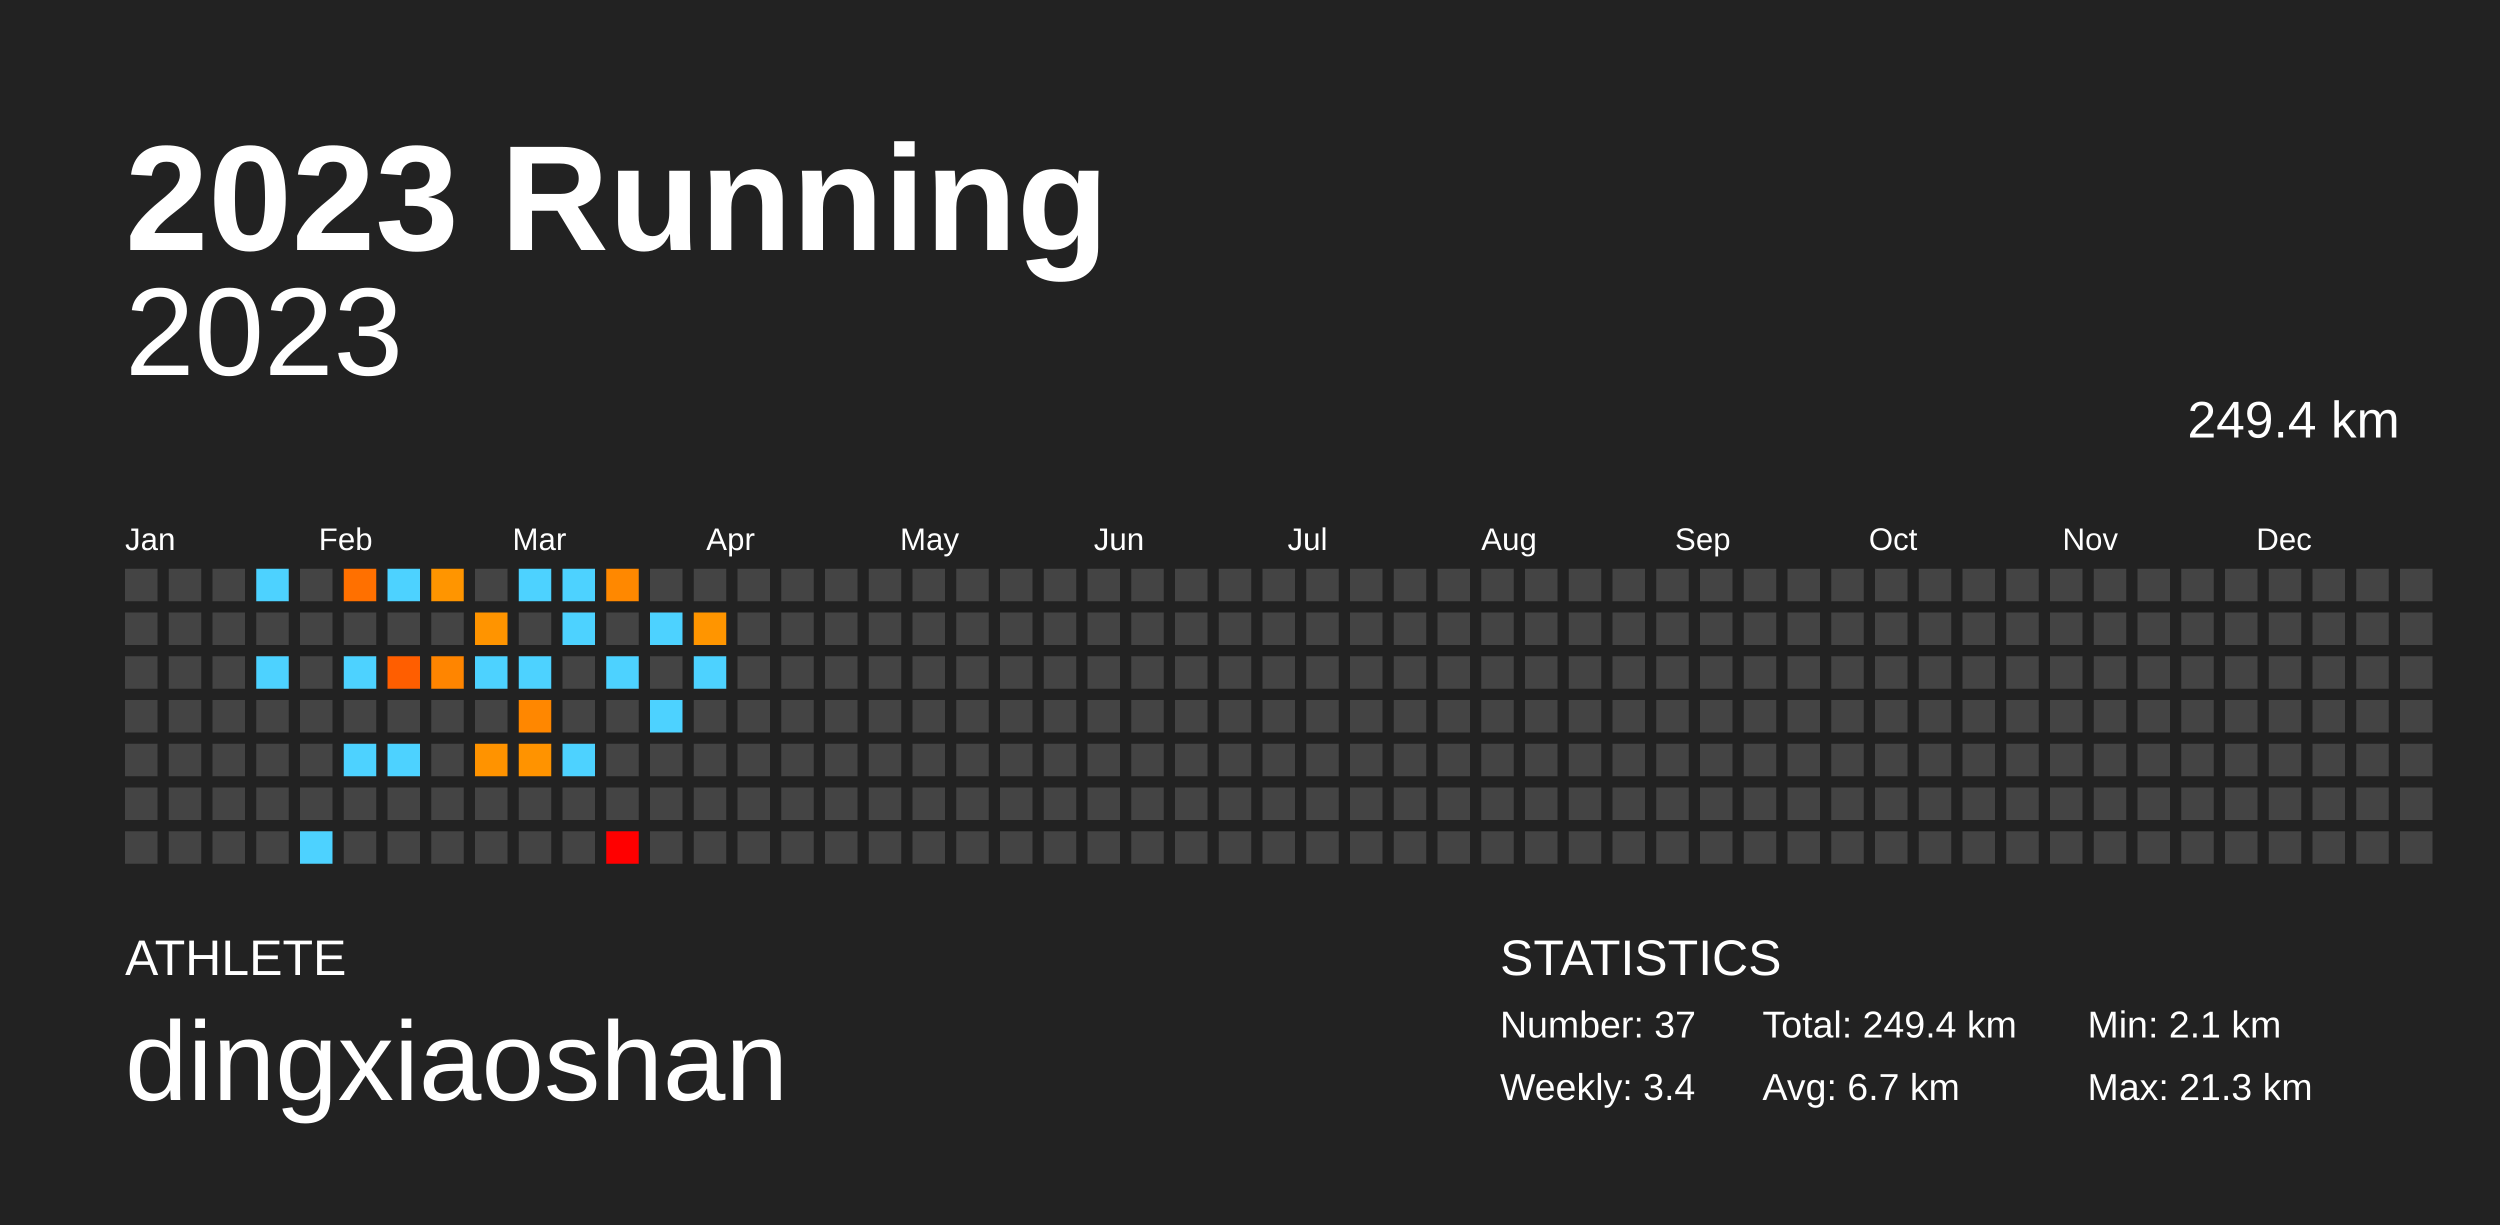
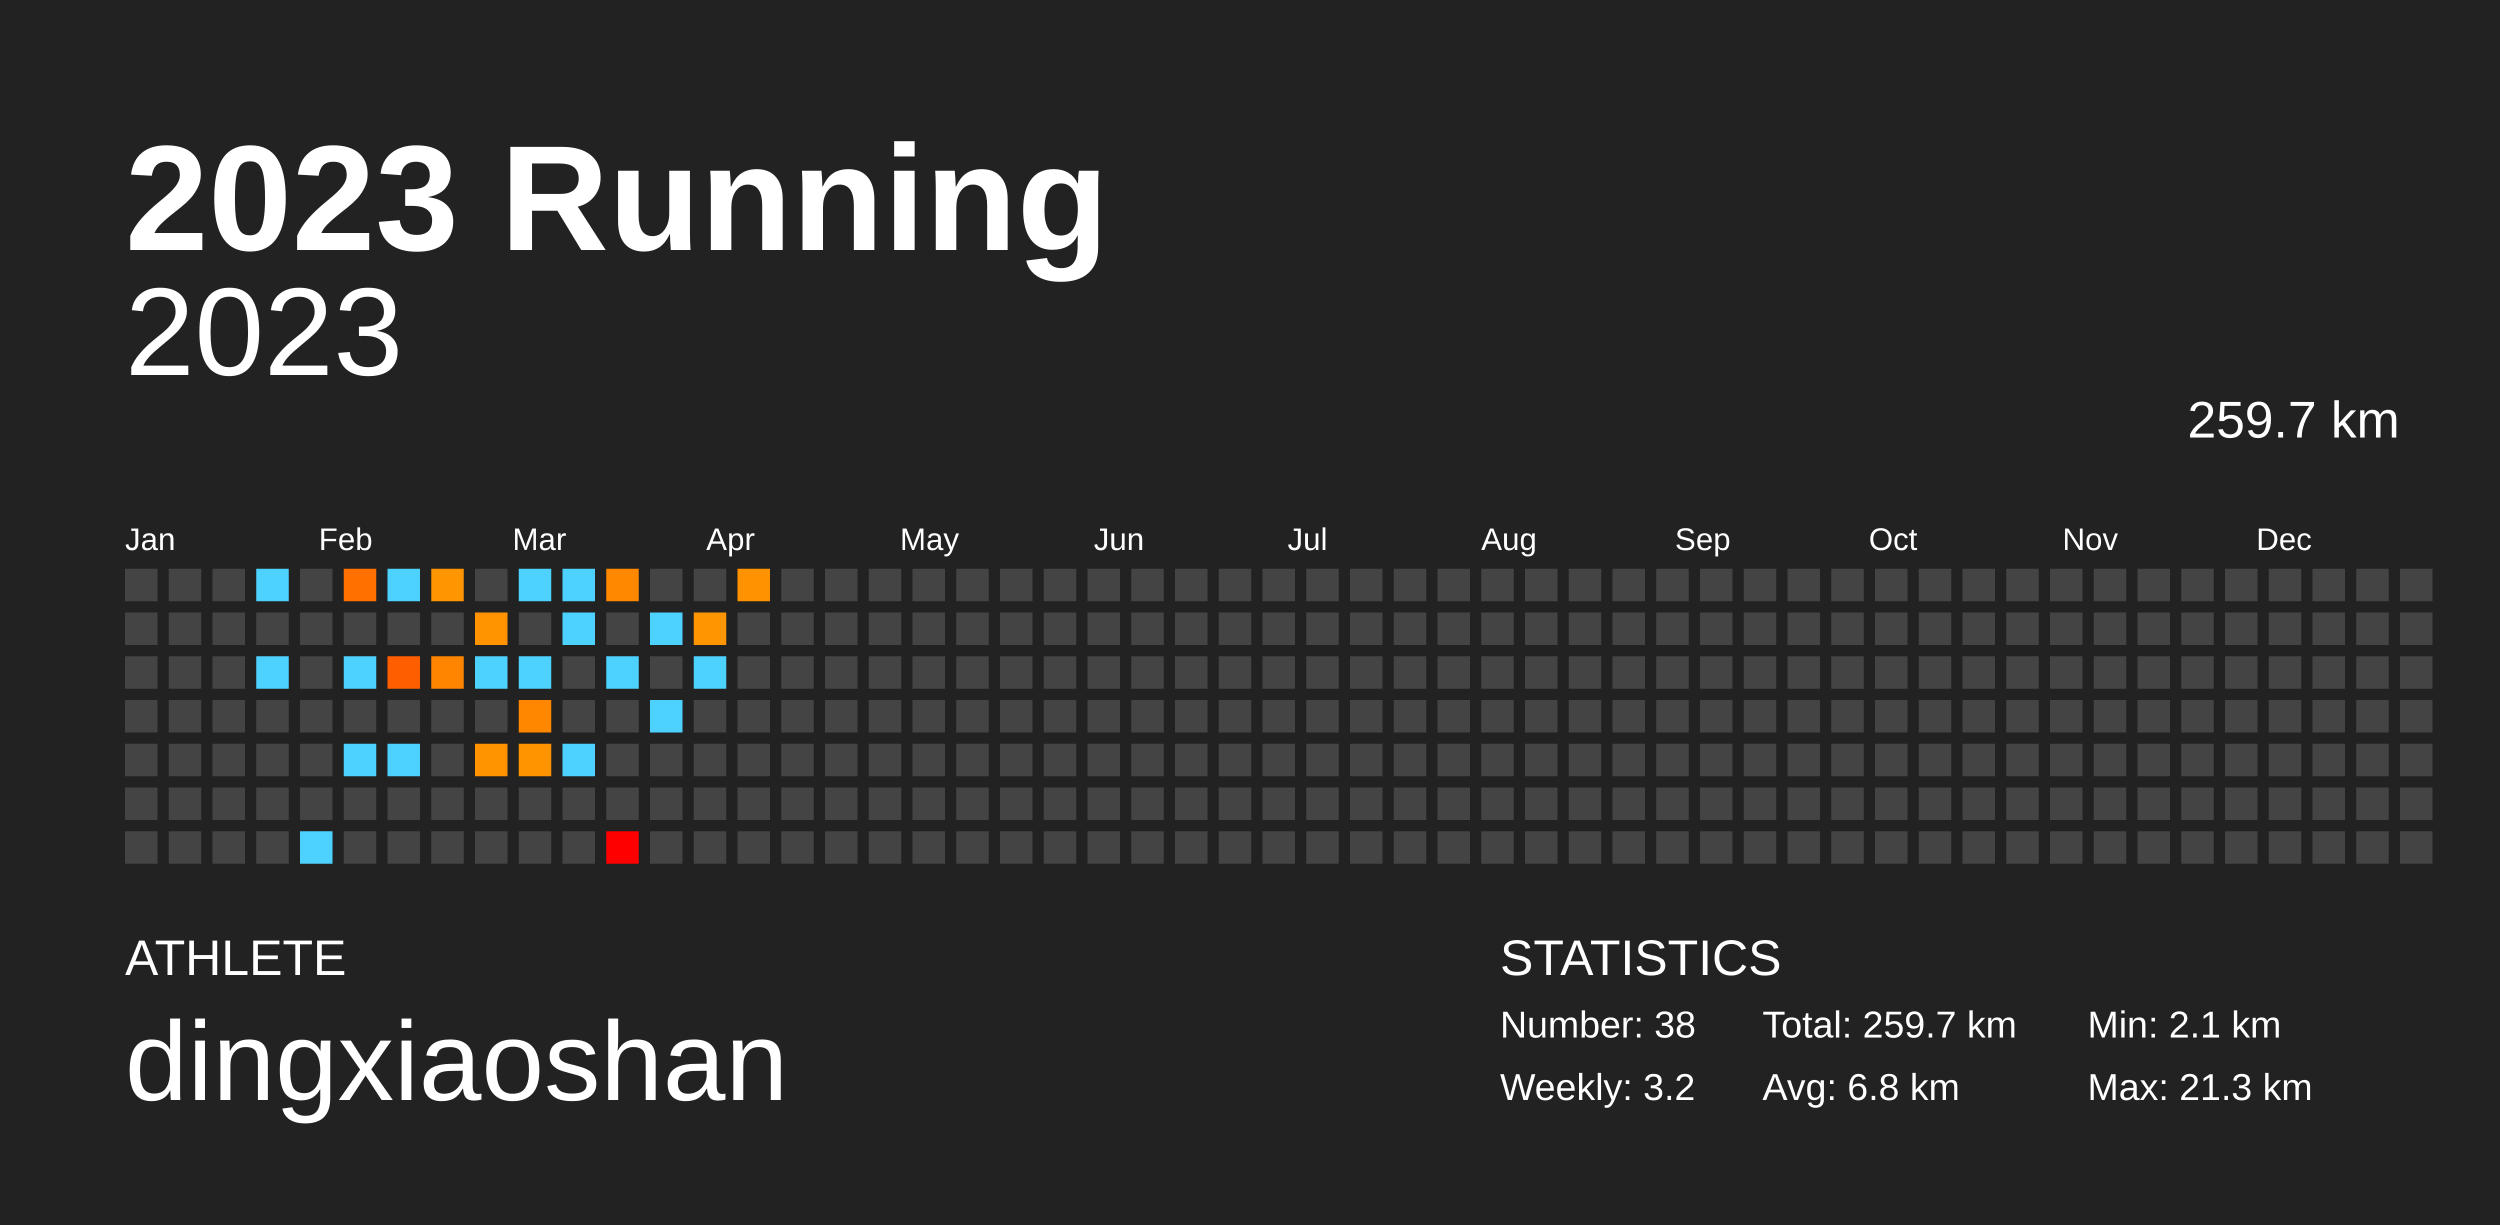
<svg xmlns="http://www.w3.org/2000/svg" baseProfile="full" height="98mm" version="1.1" viewBox="0,0,200,98" width="200mm">
  <defs />
  <rect fill="#222222" height="98" width="200" x="0" y="0" />
  <text fill="#FFFFFF" style="font-size:12px; font-family:Arial; font-weight:bold;" x="10" y="20">2023 Running</text>
  <text fill="#FFFFFF" style="font-size:4px; font-family:Arial" x="10" y="78">ATHLETE</text>
  <text fill="#FFFFFF" style="font-size:9px; font-family:Arial" x="10" y="88">dingxiaoshan</text>
  <text fill="#FFFFFF" style="font-size:4px; font-family:Arial" x="120" y="78">STATISTICS</text>
-   <text fill="#FFFFFF" style="font-size:3px; font-family:Arial" x="120" y="83">Number: 37</text>
-   <text fill="#FFFFFF" style="font-size:3px; font-family:Arial" x="120" y="88">Weekly: 3.4</text>
-   <text fill="#FFFFFF" style="font-size:3px; font-family:Arial" x="141" y="83">Total: 249.4 km</text>
-   <text fill="#FFFFFF" style="font-size:3px; font-family:Arial" x="141" y="88">Avg: 6.7 km</text>
+   <text fill="#FFFFFF" style="font-size:3px; font-family:Arial" x="120" y="83">Number: 38</text>
+   <text fill="#FFFFFF" style="font-size:3px; font-family:Arial" x="120" y="88">Weekly: 3.2</text>
+   <text fill="#FFFFFF" style="font-size:3px; font-family:Arial" x="141" y="83">Total: 259.7 km</text>
+   <text fill="#FFFFFF" style="font-size:3px; font-family:Arial" x="141" y="88">Avg: 6.8 km</text>
  <text fill="#FFFFFF" style="font-size:3px; font-family:Arial" x="167" y="83">Min: 2.1 km</text>
  <text fill="#FFFFFF" style="font-size:3px; font-family:Arial" x="167" y="88">Max: 21.3 km</text>
  <text alignment-baseline="hanging" fill="#FFFFFF" style="font-size:10.0px; font-family:Arial;" x="10" y="30">2023</text>
-   <text alignment-baseline="hanging" fill="#FFFFFF" style="font-size:4.125px; font-family:Arial;" x="175" y="35">249.4 km</text>
+   <text alignment-baseline="hanging" fill="#FFFFFF" style="font-size:4.125px; font-family:Arial;" x="175" y="35">259.7 km</text>
  <text fill="#FFFFFF" style="font-size:2.5px; font-family:Arial" x="10.0" y="44">Jan</text>
  <text fill="#FFFFFF" style="font-size:2.5px; font-family:Arial" x="25.5" y="44">Feb</text>
  <text fill="#FFFFFF" style="font-size:2.5px; font-family:Arial" x="41.0" y="44">Mar</text>
  <text fill="#FFFFFF" style="font-size:2.5px; font-family:Arial" x="56.5" y="44">Apr</text>
  <text fill="#FFFFFF" style="font-size:2.5px; font-family:Arial" x="72.0" y="44">May</text>
  <text fill="#FFFFFF" style="font-size:2.5px; font-family:Arial" x="87.5" y="44">Jun</text>
  <text fill="#FFFFFF" style="font-size:2.5px; font-family:Arial" x="103.0" y="44">Jul</text>
  <text fill="#FFFFFF" style="font-size:2.5px; font-family:Arial" x="118.5" y="44">Aug</text>
  <text fill="#FFFFFF" style="font-size:2.5px; font-family:Arial" x="134.0" y="44">Sep</text>
  <text fill="#FFFFFF" style="font-size:2.5px; font-family:Arial" x="149.5" y="44">Oct</text>
  <text fill="#FFFFFF" style="font-size:2.5px; font-family:Arial" x="165.0" y="44">Nov</text>
  <text fill="#FFFFFF" style="font-size:2.5px; font-family:Arial" x="180.5" y="44">Dec</text>
  <rect fill="#444444" height="2.6" width="2.6" x="10.0" y="45.5" />
  <rect fill="#444444" height="2.6" width="2.6" x="10.0" y="49.0" />
  <rect fill="#444444" height="2.6" width="2.6" x="10.0" y="52.5" />
  <rect fill="#444444" height="2.6" width="2.6" x="10.0" y="56.0" />
  <rect fill="#444444" height="2.6" width="2.6" x="10.0" y="59.5" />
  <rect fill="#444444" height="2.6" width="2.6" x="10.0" y="63.0" />
  <rect fill="#444444" height="2.6" width="2.6" x="10.0" y="66.5" />
  <rect fill="#444444" height="2.6" width="2.6" x="13.5" y="45.5" />
  <rect fill="#444444" height="2.6" width="2.6" x="13.5" y="49.0" />
  <rect fill="#444444" height="2.6" width="2.6" x="13.5" y="52.5" />
  <rect fill="#444444" height="2.6" width="2.6" x="13.5" y="56.0" />
  <rect fill="#444444" height="2.6" width="2.6" x="13.5" y="59.5" />
  <rect fill="#444444" height="2.6" width="2.6" x="13.5" y="63.0" />
  <rect fill="#444444" height="2.6" width="2.6" x="13.5" y="66.5" />
  <rect fill="#444444" height="2.6" width="2.6" x="17.0" y="45.5" />
  <rect fill="#444444" height="2.6" width="2.6" x="17.0" y="49.0" />
  <rect fill="#444444" height="2.6" width="2.6" x="17.0" y="52.5" />
  <rect fill="#444444" height="2.6" width="2.6" x="17.0" y="56.0" />
  <rect fill="#444444" height="2.6" width="2.6" x="17.0" y="59.5" />
  <rect fill="#444444" height="2.6" width="2.6" x="17.0" y="63.0" />
  <rect fill="#444444" height="2.6" width="2.6" x="17.0" y="66.5" />
  <rect fill="#4dd2ff" height="2.6" width="2.6" x="20.5" y="45.5" />
  <rect fill="#444444" height="2.6" width="2.6" x="20.5" y="49.0" />
  <rect fill="#4dd2ff" height="2.6" width="2.6" x="20.5" y="52.5" />
  <rect fill="#444444" height="2.6" width="2.6" x="20.5" y="56.0" />
  <rect fill="#444444" height="2.6" width="2.6" x="20.5" y="59.5" />
  <rect fill="#444444" height="2.6" width="2.6" x="20.5" y="63.0" />
  <rect fill="#444444" height="2.6" width="2.6" x="20.5" y="66.5" />
  <rect fill="#444444" height="2.6" width="2.6" x="24.0" y="45.5" />
  <rect fill="#444444" height="2.6" width="2.6" x="24.0" y="49.0" />
  <rect fill="#444444" height="2.6" width="2.6" x="24.0" y="52.5" />
  <rect fill="#444444" height="2.6" width="2.6" x="24.0" y="56.0" />
  <rect fill="#444444" height="2.6" width="2.6" x="24.0" y="59.5" />
  <rect fill="#444444" height="2.6" width="2.6" x="24.0" y="63.0" />
  <rect fill="#4dd2ff" height="2.6" width="2.6" x="24.0" y="66.5" />
  <rect fill="#ff7000" height="2.6" width="2.6" x="27.5" y="45.5" />
  <rect fill="#444444" height="2.6" width="2.6" x="27.5" y="49.0" />
  <rect fill="#4dd2ff" height="2.6" width="2.6" x="27.5" y="52.5" />
  <rect fill="#444444" height="2.6" width="2.6" x="27.5" y="56.0" />
  <rect fill="#4dd2ff" height="2.6" width="2.6" x="27.5" y="59.5" />
  <rect fill="#444444" height="2.6" width="2.6" x="27.5" y="63.0" />
  <rect fill="#444444" height="2.6" width="2.6" x="27.5" y="66.5" />
  <rect fill="#4dd2ff" height="2.6" width="2.6" x="31.0" y="45.5" />
  <rect fill="#444444" height="2.6" width="2.6" x="31.0" y="49.0" />
  <rect fill="#ff5e00" height="2.6" width="2.6" x="31.0" y="52.5" />
  <rect fill="#444444" height="2.6" width="2.6" x="31.0" y="56.0" />
  <rect fill="#4dd2ff" height="2.6" width="2.6" x="31.0" y="59.5" />
  <rect fill="#444444" height="2.6" width="2.6" x="31.0" y="63.0" />
  <rect fill="#444444" height="2.6" width="2.6" x="31.0" y="66.5" />
  <rect fill="#ff9500" height="2.6" width="2.6" x="34.5" y="45.5" />
  <rect fill="#444444" height="2.6" width="2.6" x="34.5" y="49.0" />
  <rect fill="#ff8500" height="2.6" width="2.6" x="34.5" y="52.5" />
  <rect fill="#444444" height="2.6" width="2.6" x="34.5" y="56.0" />
  <rect fill="#444444" height="2.6" width="2.6" x="34.5" y="59.5" />
  <rect fill="#444444" height="2.6" width="2.6" x="34.5" y="63.0" />
  <rect fill="#444444" height="2.6" width="2.6" x="34.5" y="66.5" />
  <rect fill="#444444" height="2.6" width="2.6" x="38.0" y="45.5" />
  <rect fill="#ff9400" height="2.6" width="2.6" x="38.0" y="49.0" />
  <rect fill="#4dd2ff" height="2.6" width="2.6" x="38.0" y="52.5" />
  <rect fill="#444444" height="2.6" width="2.6" x="38.0" y="56.0" />
  <rect fill="#ff9300" height="2.6" width="2.6" x="38.0" y="59.5" />
  <rect fill="#444444" height="2.6" width="2.6" x="38.0" y="63.0" />
  <rect fill="#444444" height="2.6" width="2.6" x="38.0" y="66.5" />
  <rect fill="#4dd2ff" height="2.6" width="2.6" x="41.5" y="45.5" />
  <rect fill="#444444" height="2.6" width="2.6" x="41.5" y="49.0" />
  <rect fill="#4dd2ff" height="2.6" width="2.6" x="41.5" y="52.5" />
  <rect fill="#ff8700" height="2.6" width="2.6" x="41.5" y="56.0" />
  <rect fill="#ff9300" height="2.6" width="2.6" x="41.5" y="59.5" />
  <rect fill="#444444" height="2.6" width="2.6" x="41.5" y="63.0" />
  <rect fill="#444444" height="2.6" width="2.6" x="41.5" y="66.5" />
  <rect fill="#4dd2ff" height="2.6" width="2.6" x="45.0" y="45.5" />
  <rect fill="#4dd2ff" height="2.6" width="2.6" x="45.0" y="49.0" />
  <rect fill="#444444" height="2.6" width="2.6" x="45.0" y="52.5" />
  <rect fill="#444444" height="2.6" width="2.6" x="45.0" y="56.0" />
  <rect fill="#4dd2ff" height="2.6" width="2.6" x="45.0" y="59.5" />
  <rect fill="#444444" height="2.6" width="2.6" x="45.0" y="63.0" />
  <rect fill="#444444" height="2.6" width="2.6" x="45.0" y="66.5" />
  <rect fill="#ff8800" height="2.6" width="2.6" x="48.5" y="45.5" />
  <rect fill="#444444" height="2.6" width="2.6" x="48.5" y="49.0" />
  <rect fill="#4dd2ff" height="2.6" width="2.6" x="48.5" y="52.5" />
  <rect fill="#444444" height="2.6" width="2.6" x="48.5" y="56.0" />
  <rect fill="#444444" height="2.6" width="2.6" x="48.5" y="59.5" />
  <rect fill="#444444" height="2.6" width="2.6" x="48.5" y="63.0" />
  <rect fill="red" height="2.6" width="2.6" x="48.5" y="66.5" />
  <rect fill="#444444" height="2.6" width="2.6" x="52.0" y="45.5" />
  <rect fill="#4dd2ff" height="2.6" width="2.6" x="52.0" y="49.0" />
  <rect fill="#444444" height="2.6" width="2.6" x="52.0" y="52.5" />
  <rect fill="#4dd2ff" height="2.6" width="2.6" x="52.0" y="56.0" />
  <rect fill="#444444" height="2.6" width="2.6" x="52.0" y="59.5" />
  <rect fill="#444444" height="2.6" width="2.6" x="52.0" y="63.0" />
  <rect fill="#444444" height="2.6" width="2.6" x="52.0" y="66.5" />
  <rect fill="#444444" height="2.6" width="2.6" x="55.5" y="45.5" />
  <rect fill="#ff9500" height="2.6" width="2.6" x="55.5" y="49.0" />
  <rect fill="#4dd2ff" height="2.6" width="2.6" x="55.5" y="52.5" />
  <rect fill="#444444" height="2.6" width="2.6" x="55.5" y="56.0" />
  <rect fill="#444444" height="2.6" width="2.6" x="55.5" y="59.5" />
  <rect fill="#444444" height="2.6" width="2.6" x="55.5" y="63.0" />
  <rect fill="#444444" height="2.6" width="2.6" x="55.5" y="66.5" />
-   <rect fill="#444444" height="2.6" width="2.6" x="59.0" y="45.5" />
+   <rect fill="#ff9200" height="2.6" width="2.6" x="59.0" y="45.5" />
  <rect fill="#444444" height="2.6" width="2.6" x="59.0" y="49.0" />
  <rect fill="#444444" height="2.6" width="2.6" x="59.0" y="52.5" />
  <rect fill="#444444" height="2.6" width="2.6" x="59.0" y="56.0" />
  <rect fill="#444444" height="2.6" width="2.6" x="59.0" y="59.5" />
  <rect fill="#444444" height="2.6" width="2.6" x="59.0" y="63.0" />
  <rect fill="#444444" height="2.6" width="2.6" x="59.0" y="66.5" />
  <rect fill="#444444" height="2.6" width="2.6" x="62.5" y="45.5" />
  <rect fill="#444444" height="2.6" width="2.6" x="62.5" y="49.0" />
  <rect fill="#444444" height="2.6" width="2.6" x="62.5" y="52.5" />
  <rect fill="#444444" height="2.6" width="2.6" x="62.5" y="56.0" />
  <rect fill="#444444" height="2.6" width="2.6" x="62.5" y="59.5" />
  <rect fill="#444444" height="2.6" width="2.6" x="62.5" y="63.0" />
  <rect fill="#444444" height="2.6" width="2.6" x="62.5" y="66.5" />
  <rect fill="#444444" height="2.6" width="2.6" x="66.0" y="45.5" />
  <rect fill="#444444" height="2.6" width="2.6" x="66.0" y="49.0" />
  <rect fill="#444444" height="2.6" width="2.6" x="66.0" y="52.5" />
  <rect fill="#444444" height="2.6" width="2.6" x="66.0" y="56.0" />
  <rect fill="#444444" height="2.6" width="2.6" x="66.0" y="59.5" />
  <rect fill="#444444" height="2.6" width="2.6" x="66.0" y="63.0" />
  <rect fill="#444444" height="2.6" width="2.6" x="66.0" y="66.5" />
  <rect fill="#444444" height="2.6" width="2.6" x="69.5" y="45.5" />
  <rect fill="#444444" height="2.6" width="2.6" x="69.5" y="49.0" />
  <rect fill="#444444" height="2.6" width="2.6" x="69.5" y="52.5" />
  <rect fill="#444444" height="2.6" width="2.6" x="69.5" y="56.0" />
  <rect fill="#444444" height="2.6" width="2.6" x="69.5" y="59.5" />
  <rect fill="#444444" height="2.6" width="2.6" x="69.5" y="63.0" />
  <rect fill="#444444" height="2.6" width="2.6" x="69.5" y="66.5" />
  <rect fill="#444444" height="2.6" width="2.6" x="73.0" y="45.5" />
  <rect fill="#444444" height="2.6" width="2.6" x="73.0" y="49.0" />
  <rect fill="#444444" height="2.6" width="2.6" x="73.0" y="52.5" />
  <rect fill="#444444" height="2.6" width="2.6" x="73.0" y="56.0" />
  <rect fill="#444444" height="2.6" width="2.6" x="73.0" y="59.5" />
  <rect fill="#444444" height="2.6" width="2.6" x="73.0" y="63.0" />
  <rect fill="#444444" height="2.6" width="2.6" x="73.0" y="66.5" />
  <rect fill="#444444" height="2.6" width="2.6" x="76.5" y="45.5" />
  <rect fill="#444444" height="2.6" width="2.6" x="76.5" y="49.0" />
  <rect fill="#444444" height="2.6" width="2.6" x="76.5" y="52.5" />
  <rect fill="#444444" height="2.6" width="2.6" x="76.5" y="56.0" />
  <rect fill="#444444" height="2.6" width="2.6" x="76.5" y="59.5" />
  <rect fill="#444444" height="2.6" width="2.6" x="76.5" y="63.0" />
  <rect fill="#444444" height="2.6" width="2.6" x="76.5" y="66.5" />
  <rect fill="#444444" height="2.6" width="2.6" x="80.0" y="45.5" />
  <rect fill="#444444" height="2.6" width="2.6" x="80.0" y="49.0" />
  <rect fill="#444444" height="2.6" width="2.6" x="80.0" y="52.5" />
  <rect fill="#444444" height="2.6" width="2.6" x="80.0" y="56.0" />
  <rect fill="#444444" height="2.6" width="2.6" x="80.0" y="59.5" />
  <rect fill="#444444" height="2.6" width="2.6" x="80.0" y="63.0" />
  <rect fill="#444444" height="2.6" width="2.6" x="80.0" y="66.5" />
  <rect fill="#444444" height="2.6" width="2.6" x="83.5" y="45.5" />
  <rect fill="#444444" height="2.6" width="2.6" x="83.5" y="49.0" />
  <rect fill="#444444" height="2.6" width="2.6" x="83.5" y="52.5" />
  <rect fill="#444444" height="2.6" width="2.6" x="83.5" y="56.0" />
  <rect fill="#444444" height="2.6" width="2.6" x="83.5" y="59.5" />
  <rect fill="#444444" height="2.6" width="2.6" x="83.5" y="63.0" />
  <rect fill="#444444" height="2.6" width="2.6" x="83.5" y="66.5" />
  <rect fill="#444444" height="2.6" width="2.6" x="87.0" y="45.5" />
  <rect fill="#444444" height="2.6" width="2.6" x="87.0" y="49.0" />
  <rect fill="#444444" height="2.6" width="2.6" x="87.0" y="52.5" />
  <rect fill="#444444" height="2.6" width="2.6" x="87.0" y="56.0" />
  <rect fill="#444444" height="2.6" width="2.6" x="87.0" y="59.5" />
  <rect fill="#444444" height="2.6" width="2.6" x="87.0" y="63.0" />
  <rect fill="#444444" height="2.6" width="2.6" x="87.0" y="66.5" />
  <rect fill="#444444" height="2.6" width="2.6" x="90.5" y="45.5" />
  <rect fill="#444444" height="2.6" width="2.6" x="90.5" y="49.0" />
  <rect fill="#444444" height="2.6" width="2.6" x="90.5" y="52.5" />
  <rect fill="#444444" height="2.6" width="2.6" x="90.5" y="56.0" />
  <rect fill="#444444" height="2.6" width="2.6" x="90.5" y="59.5" />
  <rect fill="#444444" height="2.6" width="2.6" x="90.5" y="63.0" />
  <rect fill="#444444" height="2.6" width="2.6" x="90.5" y="66.5" />
  <rect fill="#444444" height="2.6" width="2.6" x="94.0" y="45.5" />
  <rect fill="#444444" height="2.6" width="2.6" x="94.0" y="49.0" />
  <rect fill="#444444" height="2.6" width="2.6" x="94.0" y="52.5" />
  <rect fill="#444444" height="2.6" width="2.6" x="94.0" y="56.0" />
  <rect fill="#444444" height="2.6" width="2.6" x="94.0" y="59.5" />
  <rect fill="#444444" height="2.6" width="2.6" x="94.0" y="63.0" />
  <rect fill="#444444" height="2.6" width="2.6" x="94.0" y="66.5" />
  <rect fill="#444444" height="2.6" width="2.6" x="97.5" y="45.5" />
  <rect fill="#444444" height="2.6" width="2.6" x="97.5" y="49.0" />
  <rect fill="#444444" height="2.6" width="2.6" x="97.5" y="52.5" />
  <rect fill="#444444" height="2.6" width="2.6" x="97.5" y="56.0" />
  <rect fill="#444444" height="2.6" width="2.6" x="97.5" y="59.5" />
  <rect fill="#444444" height="2.6" width="2.6" x="97.5" y="63.0" />
  <rect fill="#444444" height="2.6" width="2.6" x="97.5" y="66.5" />
  <rect fill="#444444" height="2.6" width="2.6" x="101.0" y="45.5" />
  <rect fill="#444444" height="2.6" width="2.6" x="101.0" y="49.0" />
  <rect fill="#444444" height="2.6" width="2.6" x="101.0" y="52.5" />
  <rect fill="#444444" height="2.6" width="2.6" x="101.0" y="56.0" />
  <rect fill="#444444" height="2.6" width="2.6" x="101.0" y="59.5" />
  <rect fill="#444444" height="2.6" width="2.6" x="101.0" y="63.0" />
  <rect fill="#444444" height="2.6" width="2.6" x="101.0" y="66.5" />
  <rect fill="#444444" height="2.6" width="2.6" x="104.5" y="45.5" />
  <rect fill="#444444" height="2.6" width="2.6" x="104.5" y="49.0" />
  <rect fill="#444444" height="2.6" width="2.6" x="104.5" y="52.5" />
  <rect fill="#444444" height="2.6" width="2.6" x="104.5" y="56.0" />
  <rect fill="#444444" height="2.6" width="2.6" x="104.5" y="59.5" />
  <rect fill="#444444" height="2.6" width="2.6" x="104.5" y="63.0" />
  <rect fill="#444444" height="2.6" width="2.6" x="104.5" y="66.5" />
  <rect fill="#444444" height="2.6" width="2.6" x="108.0" y="45.5" />
  <rect fill="#444444" height="2.6" width="2.6" x="108.0" y="49.0" />
  <rect fill="#444444" height="2.6" width="2.6" x="108.0" y="52.5" />
  <rect fill="#444444" height="2.6" width="2.6" x="108.0" y="56.0" />
  <rect fill="#444444" height="2.6" width="2.6" x="108.0" y="59.5" />
  <rect fill="#444444" height="2.6" width="2.6" x="108.0" y="63.0" />
  <rect fill="#444444" height="2.6" width="2.6" x="108.0" y="66.5" />
  <rect fill="#444444" height="2.6" width="2.6" x="111.5" y="45.5" />
  <rect fill="#444444" height="2.6" width="2.6" x="111.5" y="49.0" />
  <rect fill="#444444" height="2.6" width="2.6" x="111.5" y="52.5" />
  <rect fill="#444444" height="2.6" width="2.6" x="111.5" y="56.0" />
  <rect fill="#444444" height="2.6" width="2.6" x="111.5" y="59.5" />
  <rect fill="#444444" height="2.6" width="2.6" x="111.5" y="63.0" />
  <rect fill="#444444" height="2.6" width="2.6" x="111.5" y="66.5" />
  <rect fill="#444444" height="2.6" width="2.6" x="115.0" y="45.5" />
  <rect fill="#444444" height="2.6" width="2.6" x="115.0" y="49.0" />
  <rect fill="#444444" height="2.6" width="2.6" x="115.0" y="52.5" />
  <rect fill="#444444" height="2.6" width="2.6" x="115.0" y="56.0" />
  <rect fill="#444444" height="2.6" width="2.6" x="115.0" y="59.5" />
  <rect fill="#444444" height="2.6" width="2.6" x="115.0" y="63.0" />
  <rect fill="#444444" height="2.6" width="2.6" x="115.0" y="66.5" />
  <rect fill="#444444" height="2.6" width="2.6" x="118.5" y="45.5" />
  <rect fill="#444444" height="2.6" width="2.6" x="118.5" y="49.0" />
  <rect fill="#444444" height="2.6" width="2.6" x="118.5" y="52.5" />
  <rect fill="#444444" height="2.6" width="2.6" x="118.5" y="56.0" />
  <rect fill="#444444" height="2.6" width="2.6" x="118.5" y="59.5" />
  <rect fill="#444444" height="2.6" width="2.6" x="118.5" y="63.0" />
  <rect fill="#444444" height="2.6" width="2.6" x="118.5" y="66.5" />
  <rect fill="#444444" height="2.6" width="2.6" x="122.0" y="45.5" />
  <rect fill="#444444" height="2.6" width="2.6" x="122.0" y="49.0" />
  <rect fill="#444444" height="2.6" width="2.6" x="122.0" y="52.5" />
  <rect fill="#444444" height="2.6" width="2.6" x="122.0" y="56.0" />
  <rect fill="#444444" height="2.6" width="2.6" x="122.0" y="59.5" />
  <rect fill="#444444" height="2.6" width="2.6" x="122.0" y="63.0" />
  <rect fill="#444444" height="2.6" width="2.6" x="122.0" y="66.5" />
  <rect fill="#444444" height="2.6" width="2.6" x="125.5" y="45.5" />
  <rect fill="#444444" height="2.6" width="2.6" x="125.5" y="49.0" />
  <rect fill="#444444" height="2.6" width="2.6" x="125.5" y="52.5" />
  <rect fill="#444444" height="2.6" width="2.6" x="125.5" y="56.0" />
  <rect fill="#444444" height="2.6" width="2.6" x="125.5" y="59.5" />
  <rect fill="#444444" height="2.6" width="2.6" x="125.5" y="63.0" />
  <rect fill="#444444" height="2.6" width="2.6" x="125.5" y="66.5" />
  <rect fill="#444444" height="2.6" width="2.6" x="129.0" y="45.5" />
  <rect fill="#444444" height="2.6" width="2.6" x="129.0" y="49.0" />
  <rect fill="#444444" height="2.6" width="2.6" x="129.0" y="52.5" />
  <rect fill="#444444" height="2.6" width="2.6" x="129.0" y="56.0" />
  <rect fill="#444444" height="2.6" width="2.6" x="129.0" y="59.5" />
  <rect fill="#444444" height="2.6" width="2.6" x="129.0" y="63.0" />
  <rect fill="#444444" height="2.6" width="2.6" x="129.0" y="66.5" />
  <rect fill="#444444" height="2.6" width="2.6" x="132.5" y="45.5" />
  <rect fill="#444444" height="2.6" width="2.6" x="132.5" y="49.0" />
  <rect fill="#444444" height="2.6" width="2.6" x="132.5" y="52.5" />
  <rect fill="#444444" height="2.6" width="2.6" x="132.5" y="56.0" />
  <rect fill="#444444" height="2.6" width="2.6" x="132.5" y="59.5" />
  <rect fill="#444444" height="2.6" width="2.6" x="132.5" y="63.0" />
  <rect fill="#444444" height="2.6" width="2.6" x="132.5" y="66.5" />
  <rect fill="#444444" height="2.6" width="2.6" x="136.0" y="45.5" />
  <rect fill="#444444" height="2.6" width="2.6" x="136.0" y="49.0" />
  <rect fill="#444444" height="2.6" width="2.6" x="136.0" y="52.5" />
  <rect fill="#444444" height="2.6" width="2.6" x="136.0" y="56.0" />
  <rect fill="#444444" height="2.6" width="2.6" x="136.0" y="59.5" />
  <rect fill="#444444" height="2.6" width="2.6" x="136.0" y="63.0" />
  <rect fill="#444444" height="2.6" width="2.6" x="136.0" y="66.5" />
  <rect fill="#444444" height="2.6" width="2.6" x="139.5" y="45.5" />
  <rect fill="#444444" height="2.6" width="2.6" x="139.5" y="49.0" />
  <rect fill="#444444" height="2.6" width="2.6" x="139.5" y="52.5" />
  <rect fill="#444444" height="2.6" width="2.6" x="139.5" y="56.0" />
  <rect fill="#444444" height="2.6" width="2.6" x="139.5" y="59.5" />
  <rect fill="#444444" height="2.6" width="2.6" x="139.5" y="63.0" />
  <rect fill="#444444" height="2.6" width="2.6" x="139.5" y="66.5" />
  <rect fill="#444444" height="2.6" width="2.6" x="143.0" y="45.5" />
  <rect fill="#444444" height="2.6" width="2.6" x="143.0" y="49.0" />
  <rect fill="#444444" height="2.6" width="2.6" x="143.0" y="52.5" />
  <rect fill="#444444" height="2.6" width="2.6" x="143.0" y="56.0" />
  <rect fill="#444444" height="2.6" width="2.6" x="143.0" y="59.5" />
  <rect fill="#444444" height="2.6" width="2.6" x="143.0" y="63.0" />
  <rect fill="#444444" height="2.6" width="2.6" x="143.0" y="66.5" />
  <rect fill="#444444" height="2.6" width="2.6" x="146.5" y="45.5" />
  <rect fill="#444444" height="2.6" width="2.6" x="146.5" y="49.0" />
  <rect fill="#444444" height="2.6" width="2.6" x="146.5" y="52.5" />
  <rect fill="#444444" height="2.6" width="2.6" x="146.5" y="56.0" />
  <rect fill="#444444" height="2.6" width="2.6" x="146.5" y="59.5" />
  <rect fill="#444444" height="2.6" width="2.6" x="146.5" y="63.0" />
  <rect fill="#444444" height="2.6" width="2.6" x="146.5" y="66.5" />
  <rect fill="#444444" height="2.6" width="2.6" x="150.0" y="45.5" />
  <rect fill="#444444" height="2.6" width="2.6" x="150.0" y="49.0" />
  <rect fill="#444444" height="2.6" width="2.6" x="150.0" y="52.5" />
  <rect fill="#444444" height="2.6" width="2.6" x="150.0" y="56.0" />
  <rect fill="#444444" height="2.6" width="2.6" x="150.0" y="59.5" />
  <rect fill="#444444" height="2.6" width="2.6" x="150.0" y="63.0" />
  <rect fill="#444444" height="2.6" width="2.6" x="150.0" y="66.5" />
  <rect fill="#444444" height="2.6" width="2.6" x="153.5" y="45.5" />
  <rect fill="#444444" height="2.6" width="2.6" x="153.5" y="49.0" />
  <rect fill="#444444" height="2.6" width="2.6" x="153.5" y="52.5" />
  <rect fill="#444444" height="2.6" width="2.6" x="153.5" y="56.0" />
  <rect fill="#444444" height="2.6" width="2.6" x="153.5" y="59.5" />
  <rect fill="#444444" height="2.6" width="2.6" x="153.5" y="63.0" />
  <rect fill="#444444" height="2.6" width="2.6" x="153.5" y="66.5" />
  <rect fill="#444444" height="2.6" width="2.6" x="157.0" y="45.5" />
  <rect fill="#444444" height="2.6" width="2.6" x="157.0" y="49.0" />
  <rect fill="#444444" height="2.6" width="2.6" x="157.0" y="52.5" />
  <rect fill="#444444" height="2.6" width="2.6" x="157.0" y="56.0" />
  <rect fill="#444444" height="2.6" width="2.6" x="157.0" y="59.5" />
  <rect fill="#444444" height="2.6" width="2.6" x="157.0" y="63.0" />
  <rect fill="#444444" height="2.6" width="2.6" x="157.0" y="66.5" />
  <rect fill="#444444" height="2.6" width="2.6" x="160.5" y="45.5" />
  <rect fill="#444444" height="2.6" width="2.6" x="160.5" y="49.0" />
  <rect fill="#444444" height="2.6" width="2.6" x="160.5" y="52.5" />
  <rect fill="#444444" height="2.6" width="2.6" x="160.5" y="56.0" />
  <rect fill="#444444" height="2.6" width="2.6" x="160.5" y="59.5" />
  <rect fill="#444444" height="2.6" width="2.6" x="160.5" y="63.0" />
  <rect fill="#444444" height="2.6" width="2.6" x="160.5" y="66.5" />
  <rect fill="#444444" height="2.6" width="2.6" x="164.0" y="45.5" />
  <rect fill="#444444" height="2.6" width="2.6" x="164.0" y="49.0" />
  <rect fill="#444444" height="2.6" width="2.6" x="164.0" y="52.5" />
  <rect fill="#444444" height="2.6" width="2.6" x="164.0" y="56.0" />
  <rect fill="#444444" height="2.6" width="2.6" x="164.0" y="59.5" />
  <rect fill="#444444" height="2.6" width="2.6" x="164.0" y="63.0" />
  <rect fill="#444444" height="2.6" width="2.6" x="164.0" y="66.5" />
  <rect fill="#444444" height="2.6" width="2.6" x="167.5" y="45.5" />
  <rect fill="#444444" height="2.6" width="2.6" x="167.5" y="49.0" />
  <rect fill="#444444" height="2.6" width="2.6" x="167.5" y="52.5" />
  <rect fill="#444444" height="2.6" width="2.6" x="167.5" y="56.0" />
  <rect fill="#444444" height="2.6" width="2.6" x="167.5" y="59.5" />
  <rect fill="#444444" height="2.6" width="2.6" x="167.5" y="63.0" />
  <rect fill="#444444" height="2.6" width="2.6" x="167.5" y="66.5" />
  <rect fill="#444444" height="2.6" width="2.6" x="171.0" y="45.5" />
  <rect fill="#444444" height="2.6" width="2.6" x="171.0" y="49.0" />
  <rect fill="#444444" height="2.6" width="2.6" x="171.0" y="52.5" />
  <rect fill="#444444" height="2.6" width="2.6" x="171.0" y="56.0" />
  <rect fill="#444444" height="2.6" width="2.6" x="171.0" y="59.5" />
  <rect fill="#444444" height="2.6" width="2.6" x="171.0" y="63.0" />
  <rect fill="#444444" height="2.6" width="2.6" x="171.0" y="66.5" />
  <rect fill="#444444" height="2.6" width="2.6" x="174.5" y="45.5" />
  <rect fill="#444444" height="2.6" width="2.6" x="174.5" y="49.0" />
  <rect fill="#444444" height="2.6" width="2.6" x="174.5" y="52.5" />
  <rect fill="#444444" height="2.6" width="2.6" x="174.5" y="56.0" />
  <rect fill="#444444" height="2.6" width="2.6" x="174.5" y="59.5" />
  <rect fill="#444444" height="2.6" width="2.6" x="174.5" y="63.0" />
  <rect fill="#444444" height="2.6" width="2.6" x="174.5" y="66.5" />
  <rect fill="#444444" height="2.6" width="2.6" x="178.0" y="45.5" />
  <rect fill="#444444" height="2.6" width="2.6" x="178.0" y="49.0" />
  <rect fill="#444444" height="2.6" width="2.6" x="178.0" y="52.5" />
  <rect fill="#444444" height="2.6" width="2.6" x="178.0" y="56.0" />
  <rect fill="#444444" height="2.6" width="2.6" x="178.0" y="59.5" />
  <rect fill="#444444" height="2.6" width="2.6" x="178.0" y="63.0" />
  <rect fill="#444444" height="2.6" width="2.6" x="178.0" y="66.5" />
  <rect fill="#444444" height="2.6" width="2.6" x="181.5" y="45.5" />
  <rect fill="#444444" height="2.6" width="2.6" x="181.5" y="49.0" />
  <rect fill="#444444" height="2.6" width="2.6" x="181.5" y="52.5" />
  <rect fill="#444444" height="2.6" width="2.6" x="181.5" y="56.0" />
  <rect fill="#444444" height="2.6" width="2.6" x="181.5" y="59.5" />
  <rect fill="#444444" height="2.6" width="2.6" x="181.5" y="63.0" />
  <rect fill="#444444" height="2.6" width="2.6" x="181.5" y="66.5" />
  <rect fill="#444444" height="2.6" width="2.6" x="185.0" y="45.5" />
  <rect fill="#444444" height="2.6" width="2.6" x="185.0" y="49.0" />
  <rect fill="#444444" height="2.6" width="2.6" x="185.0" y="52.5" />
  <rect fill="#444444" height="2.6" width="2.6" x="185.0" y="56.0" />
  <rect fill="#444444" height="2.6" width="2.6" x="185.0" y="59.5" />
  <rect fill="#444444" height="2.6" width="2.6" x="185.0" y="63.0" />
  <rect fill="#444444" height="2.6" width="2.6" x="185.0" y="66.5" />
  <rect fill="#444444" height="2.6" width="2.6" x="188.5" y="45.5" />
  <rect fill="#444444" height="2.6" width="2.6" x="188.5" y="49.0" />
  <rect fill="#444444" height="2.6" width="2.6" x="188.5" y="52.5" />
  <rect fill="#444444" height="2.6" width="2.6" x="188.5" y="56.0" />
  <rect fill="#444444" height="2.6" width="2.6" x="188.5" y="59.5" />
  <rect fill="#444444" height="2.6" width="2.6" x="188.5" y="63.0" />
  <rect fill="#444444" height="2.6" width="2.6" x="188.5" y="66.5" />
  <rect fill="#444444" height="2.6" width="2.6" x="192.0" y="45.5" />
  <rect fill="#444444" height="2.6" width="2.6" x="192.0" y="49.0" />
  <rect fill="#444444" height="2.6" width="2.6" x="192.0" y="52.5" />
  <rect fill="#444444" height="2.6" width="2.6" x="192.0" y="56.0" />
  <rect fill="#444444" height="2.6" width="2.6" x="192.0" y="59.5" />
  <rect fill="#444444" height="2.6" width="2.6" x="192.0" y="63.0" />
  <rect fill="#444444" height="2.6" width="2.6" x="192.0" y="66.5" />
</svg>
